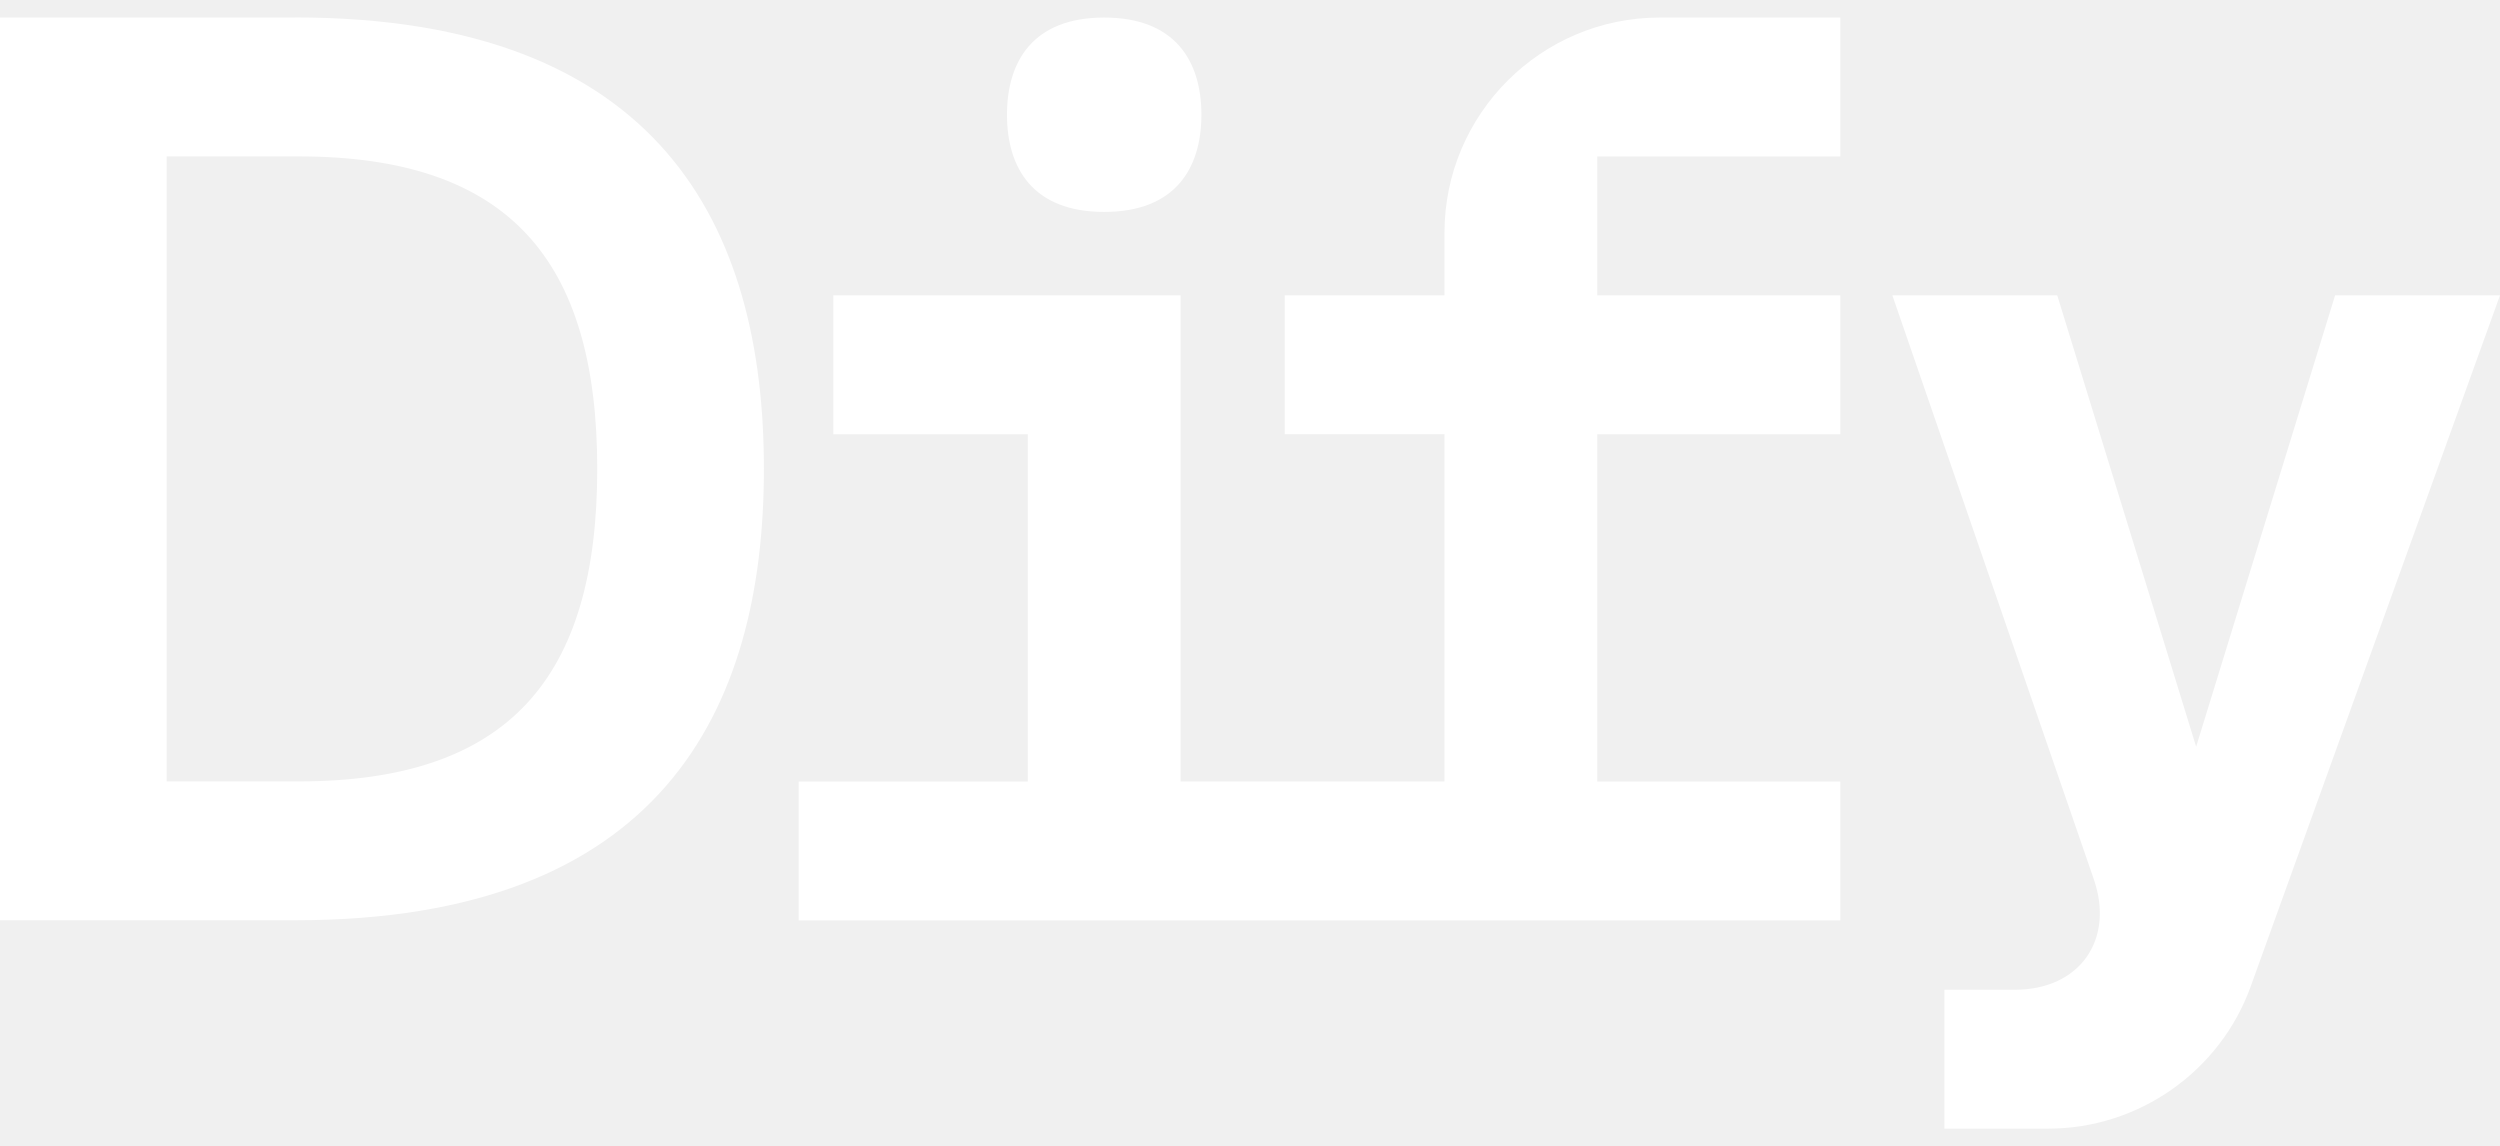
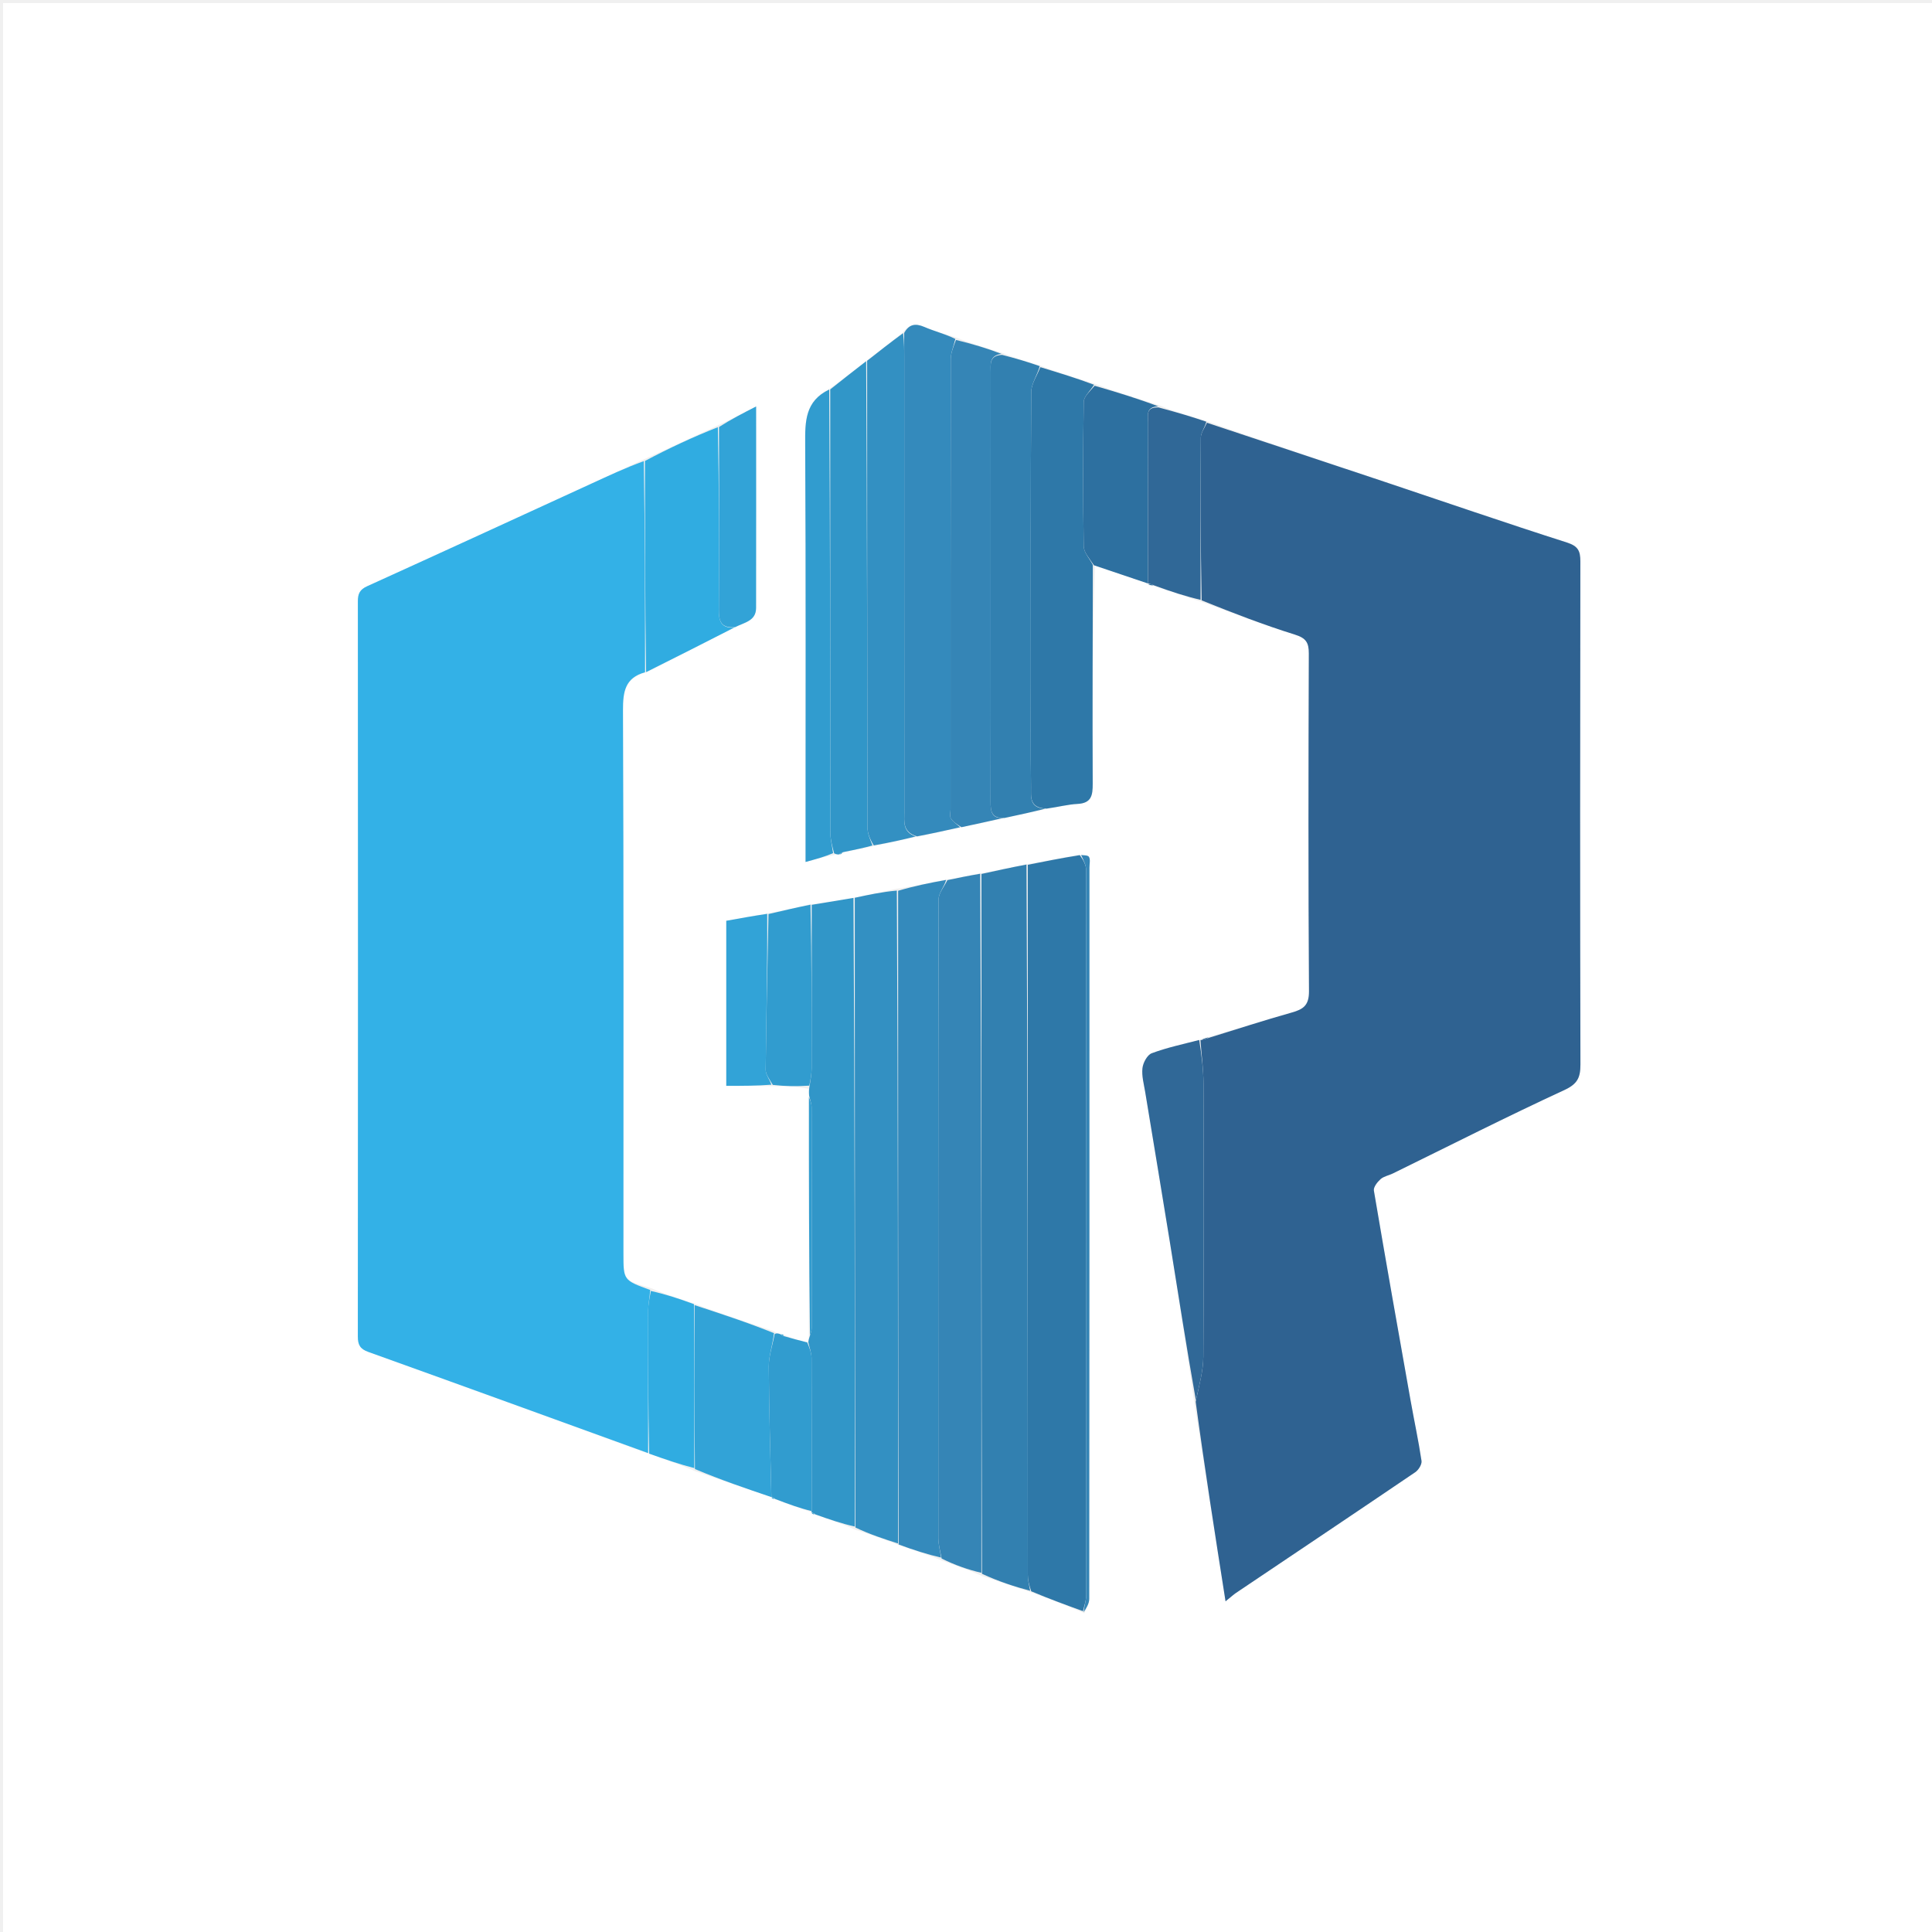
- <svg xmlns="http://www.w3.org/2000/svg" width="48" height="22" viewBox="0 0 48 22" fill="none">
-   <g id="White=True">
-     <g id="if">
-       <path d="M21.2 4.069C22.563 4.069 23.067 3.234 23.067 2.203C23.067 1.172 22.562 0.337 21.2 0.337C19.838 0.337 19.334 1.172 19.334 2.203C19.334 3.234 19.838 4.069 21.2 4.069Z" fill="white" />
-       <path d="M27.734 4.469V5.67H24.667V8.337H27.734V15.004H22.667V5.671H16V8.338H19.734V15.005H15.334V17.672H35.334V15.005H30.667V8.338H35.334V5.671H30.667V3.004H35.334V0.337H31.867C29.588 0.337 27.734 2.191 27.734 4.47V4.469Z" fill="white" />
-     </g>
-     <g id="Dy">
-       <path d="M5.667 0.336H0V17.669H5.667C12.667 17.669 14.667 13.669 14.667 9.002C14.667 4.335 12.667 0.335 5.667 0.335V0.336ZM5.734 15.003H3.2V3.003H5.734C9.758 3.003 11.467 4.978 11.467 9.003C11.467 13.027 9.758 15.003 5.734 15.003Z" fill="white" />
-       <path d="M44.834 5.67L42.166 14.337L39.499 5.67H36.333L40.201 16.881C40.604 18.049 39.923 19.003 38.689 19.003H37.333V21.67H39.325C41.063 21.67 42.627 20.571 43.215 18.936L48 5.67H44.834Z" fill="white" />
-     </g>
-   </g>
+ <svg xmlns="http://www.w3.org/2000/svg" version="1.1" id="Layer_1" x="0px" y="0px" width="100%" viewBox="0 0 626 626" enable-background="new 0 0 626 626" xml:space="preserve">
+   <path fill="#FFFFFF" opacity="1" stroke="none" d=" M349,627   C232.667,627 116.833,627 1,627   C1,418.333 1,209.667 1,1   C209.667,1 418.333,1 627,1   C627,209.667 627,418.333 627,627   C534.5,627 442,627 349,627  M250.086,485.524   C250.383,485.627 250.68,485.73 251.723,485.985   C255.465,487.351 259.208,488.717 262.991,490.015   C262.991,490.015 262.916,490.04 263.091,490.518   C263.387,490.619 263.683,490.719 264.738,490.976   C268.814,492.351 272.89,493.726 277.357,495.73   C281.895,497.191 286.432,498.652 291.358,500.734   C295.893,502.191 300.428,503.649 305.338,505.729   C309.548,507.182 313.757,508.635 318.357,510.722   C323.564,512.418 328.77,514.113 334.655,516.133   C340.073,518.104 345.491,520.076 351.35,522.717   C351.9,521.174 352.928,519.631 352.93,518.087   C353.008,439.077 352.999,360.068 352.998,281.059   C352.998,279.894 353.357,278.504 352.841,277.643   C352.479,277.038 350.913,277.154 349.045,277.007   C343.702,278.072 338.359,279.136 332.186,280.054   C327.46,281.095 322.735,282.137 317.18,283.042   C313.777,283.753 310.374,284.464 306.145,285.039   C301.099,286.084 296.053,287.13 290.178,288.039   C285.773,288.991 281.368,289.942 276.114,290.981   C271.746,291.715 267.378,292.448 262.21,293.07   C257.809,294.103 253.407,295.135 248.173,296.03   C243.883,296.804 239.593,297.578 235.322,298.348   C235.322,316.292 235.322,333.975 235.322,351.832   C240.429,351.832 245.216,351.832 250.913,351.963   C254.578,351.993 258.242,352.023 261.994,352.797   C262.057,353.543 262.119,354.289 262.038,355.958   C262.086,381.625 262.134,407.291 262.044,433.615   C262.002,434.061 261.959,434.507 261.17,434.966   C258.82,434.297 256.469,433.628 253.923,432.483   C253.624,432.378 253.324,432.273 252.369,432.034   C251.926,431.984 251.483,431.934 250.652,431.262   C242.114,428.469 233.575,425.676 224.661,422.263   C220.124,420.806 215.587,419.35 210.651,417.268   C202,414.83 202,414.83 202,406.106   C202,347.459 202.095,288.811 201.857,230.164   C201.832,224.104 202.527,219.589 209.698,217.727   C219.088,212.939 228.479,208.15 238.459,203.081   C241.214,201.666 244.975,201.225 244.982,196.985   C245.018,175.559 244.999,154.134 244.999,131.696   C240.631,133.94 236.796,135.91 232.214,138   C224.464,141.627 216.714,145.254 208.224,148.998   C202.735,151.547 197.255,154.118 191.755,156.642   C167.504,167.771 143.264,178.924 118.964,189.947   C116.61,191.016 115.951,192.342 115.953,194.796   C116.01,274.208 116.014,353.621 115.943,433.034   C115.94,435.747 116.672,437.09 119.328,438.043   C149.581,448.898 179.787,459.883 210.68,471.181   C215.44,472.825 220.2,474.469 225.36,476.735   C233.551,479.518 241.741,482.3 249.96,485.038   C249.96,485.038 249.909,485.045 250.086,485.524  M372.202,189.602   C372.793,189.666 373.385,189.731 374.662,190.13   C379.445,191.691 384.228,193.251 389.686,195.151   C399.638,198.689 409.51,202.485 419.585,205.629   C423.14,206.738 424.091,208.186 424.079,211.739   C423.95,248.223 423.894,284.709 424.133,321.192   C424.163,325.762 422.287,327.034 418.521,328.089   C409.616,330.585 400.817,333.46 391.295,336.051   C390.511,336.353 389.728,336.655 389.001,336.997   C389.001,336.997 388.959,336.942 388.168,337.011   C383.149,338.374 378.024,339.454 373.177,341.273   C371.724,341.818 370.372,344.349 370.173,346.106   C369.889,348.623 370.642,351.275 371.064,353.851   C373.7,369.959 376.418,386.054 379.011,402.168   C381.789,419.429 384.458,436.707 387.031,454.82   C390.345,475.905 393.658,496.989 397.094,518.853   C399.018,517.307 399.75,516.625 400.569,516.075   C419.917,503.067 439.291,490.098 458.583,477.007   C459.641,476.29 460.764,474.465 460.597,473.344   C459.611,466.746 458.195,460.214 457.027,453.641   C453.009,431.031 448.995,408.42 445.162,385.778   C444.974,384.666 446.281,382.995 447.322,382.067   C448.359,381.143 449.965,380.879 451.277,380.236   C469.779,371.171 488.157,361.838 506.858,353.205   C511.147,351.225 512.097,349.15 512.087,344.887   C511.955,290.57 511.973,236.252 512.065,181.935   C512.071,178.505 511.336,176.942 507.678,175.774   C487.83,169.441 468.134,162.633 448.371,156.03   C429.277,149.651 410.166,143.324 390.688,136.315   C385.727,134.882 380.767,133.448 375.618,131.299   C368.773,129.19 361.928,127.081 354.695,124.323   C348.826,122.537 342.957,120.752 336.701,118.318   C332.833,117.2 328.966,116.082 324.705,114.316   C319.838,112.862 314.971,111.409 309.707,109.311   C306.296,108.21 302.779,107.351 299.504,105.935   C296.534,104.651 294.503,105.093 292.263,108.004   C288.497,110.968 284.73,113.931 280.34,117.188   C276.563,120.184 272.786,123.18 268.339,126.246   C260.854,129.984 260.853,136.545 260.893,143.782   C261.131,186.983 261.011,230.187 261.011,273.389   C261.011,275.171 261.011,276.952 261.011,279.296   C264.408,278.365 267.205,277.599 270.671,276.956   C271.12,276.912 271.57,276.868 272.534,276.859   C272.73,276.586 272.926,276.313 273.949,276.006   C277.002,275.351 280.055,274.696 283.934,274.003   C288.326,273.016 292.719,272.028 297.937,271.002   C302.328,270.015 306.719,269.028 311.943,268.003   C316.332,267.016 320.721,266.029 325.942,264.999   C330.329,264.013 334.716,263.026 339.943,261.991   C342.993,261.467 346.028,260.642 349.097,260.488   C353.685,260.26 354.073,257.686 354.056,253.88   C353.947,230.268 354.059,206.655 354.795,183.266   C360.515,185.197 366.236,187.128 371.975,189.02   C371.975,189.02 371.939,189.04 372.202,189.602  z" />
+   <path fill="#2F6291" opacity="1" stroke="none" d=" M391.062,136.974   C410.166,143.324 429.277,149.651 448.371,156.03   C468.134,162.633 487.83,169.441 507.678,175.774   C511.336,176.942 512.071,178.505 512.065,181.935   C511.973,236.252 511.955,290.57 512.087,344.887   C512.097,349.15 511.147,351.225 506.858,353.205   C488.157,361.838 469.779,371.171 451.277,380.236   C449.965,380.879 448.359,381.143 447.322,382.067   C446.281,382.995 444.974,384.666 445.162,385.778   C448.995,408.42 453.009,431.031 457.027,453.641   C458.195,460.214 459.611,466.746 460.597,473.344   C460.764,474.465 459.641,476.29 458.583,477.007   C439.291,490.098 419.917,503.067 400.569,516.075   C399.75,516.625 399.018,517.307 397.094,518.853   C393.658,496.989 390.345,475.905 387.421,454.189   C388.54,448.897 389.871,444.24 389.902,439.574   C390.095,410.141 390.046,380.705 389.953,351.271   C389.938,346.493 389.306,341.718 388.959,336.942   C388.959,336.942 389.001,336.997 389.303,336.992   C390.395,336.719 391.186,336.45 391.976,336.182   C400.817,333.46 409.616,330.585 418.521,328.089   C422.287,327.034 424.163,325.762 424.133,321.192   C423.894,284.709 423.95,248.223 424.079,211.739   C424.091,208.186 423.14,206.738 419.585,205.629   C409.51,202.485 399.638,198.689 389.345,194.525   C389.003,176.522 388.948,159.145 389.09,141.77   C389.103,140.166 390.375,138.572 391.062,136.974  z" />
+   <path fill="#33B1E7" opacity="1" stroke="none" d=" M209.005,217.832   C202.527,219.589 201.832,224.104 201.857,230.164   C202.095,288.811 202,347.459 202,406.106   C202,414.83 202,414.83 210.681,417.972   C210.474,420.626 210.038,422.575 210.031,424.526   C209.977,439.962 210.004,455.398 210.006,470.834   C179.787,459.883 149.581,448.898 119.328,438.043   C116.672,437.09 115.94,435.747 115.943,433.034   C116.014,353.621 116.01,274.208 115.953,194.796   C115.951,192.342 116.61,191.016 118.964,189.947   C143.264,178.924 167.504,167.771 191.755,156.642   C197.255,154.118 202.735,151.547 208.605,149.416   C208.992,172.501 208.998,195.166 209.005,217.832  z" />
+   <path fill="#2E78A8" opacity="1" stroke="none" d=" M350.908,522.048   C345.491,520.076 340.073,518.104 334.135,515.607   C333.41,513.451 333.026,511.822 333.026,510.192   C333.002,433.528 333.011,356.865 333.016,280.201   C338.359,279.136 343.702,278.072 349.87,277.071   C351.131,278.783 351.947,280.429 351.948,282.077   C352.01,360.356 352.009,438.635 351.957,516.914   C351.956,518.626 351.273,520.337 350.908,522.048  z" />
+   <path fill="#3280B0" opacity="1" stroke="none" d=" M332.601,280.128   C333.011,356.865 333.002,433.528 333.026,510.192   C333.026,511.822 333.41,513.451 333.796,515.444   C328.77,514.113 323.564,512.418 318.173,509.93   C317.995,433.818 318.002,358.498 318.009,283.178   C322.735,282.137 327.46,281.095 332.601,280.128  z" />
+   <path fill="#3585B6" opacity="1" stroke="none" d=" M317.595,283.11   C318.002,358.498 317.995,433.818 317.978,509.613   C313.757,508.635 309.548,507.182 305.114,504.994   C304.593,502.303 304.039,500.347 304.037,498.391   C303.993,429.395 303.974,360.399 304.125,291.404   C304.129,289.326 305.981,287.251 306.971,285.175   C310.374,284.464 313.777,283.753 317.595,283.11  z" />
+   <path fill="#3390C2" opacity="1" stroke="none" d=" M276.963,290.893   C281.368,289.942 285.773,288.991 290.591,288.564   C290.992,359.43 290.981,429.772 290.97,500.113   C286.432,498.652 281.895,497.191 277.172,494.94   C276.979,426.398 276.971,358.646 276.963,290.893  z" />
+   <path fill="#3196C8" opacity="1" stroke="none" d=" M276.538,290.937   C276.971,358.646 276.979,426.398 276.977,494.626   C272.89,493.726 268.814,492.351 264.231,490.708   C263.501,490.214 263.232,490.08 262.916,490.04   C262.916,490.04 262.991,490.015 262.987,489.574   C262.989,472.773 263.026,456.412 262.953,440.052   C262.945,438.35 262.278,436.652 261.917,434.952   C261.959,434.507 262.002,434.061 262.371,432.968   C262.799,431.672 262.987,431.023 262.987,430.374   C263.003,406.512 263.014,382.65 262.967,358.789   C262.965,357.537 262.455,356.286 262.181,355.035   C262.119,354.289 262.057,353.543 262.263,352.138   C262.688,349.677 262.976,347.876 262.98,346.074   C263.017,328.443 263.007,310.812 263.01,293.182   C267.378,292.448 271.746,291.715 276.538,290.937  z" />
+   <path fill="#348ABC" opacity="1" stroke="none" d=" M291.164,500.424   C290.981,429.772 290.992,359.43 291.005,288.632   C296.053,287.13 301.099,286.084 306.558,285.107   C305.981,287.251 304.129,289.326 304.125,291.404   C303.974,360.399 303.993,429.395 304.037,498.391   C304.039,500.347 304.593,502.303 304.927,504.682   C300.428,503.649 295.893,502.191 291.164,500.424  z" />
+   <path fill="#2E78A8" opacity="1" stroke="none" d=" M337.088,118.966   C342.957,120.752 348.826,122.537 354.489,124.667   C353.189,126.751 351.174,128.477 351.146,130.234   C350.899,145.816 350.89,161.405 351.14,176.987   C351.173,179.021 353.066,181.025 354.097,183.043   C354.059,206.655 353.947,230.268 354.056,253.88   C354.073,257.686 353.685,260.26 349.097,260.488   C346.028,260.642 342.993,261.467 339.112,262.001   C333.409,261.85 334.102,258.006 334.066,255.112   C333.912,242.821 334,230.527 334,218.233   C334,187.832 333.922,157.431 334.134,127.031   C334.153,124.336 336.059,121.654 337.088,118.966  z" />
+   <path fill="#348ABC" opacity="1" stroke="none" d=" M292.963,107.895   C294.503,105.093 296.534,104.651 299.504,105.935   C302.779,107.351 306.296,108.21 309.549,109.825   C308.927,112.352 308.061,114.364 308.058,116.377   C307.982,164.991 307.999,213.604 307.999,262.218   C307.999,263.217 307.641,264.447 308.093,265.162   C308.814,266.302 310.077,267.099 311.11,268.041   C306.719,269.028 302.328,270.015 297.124,271   C292.361,269.577 293.025,266.146 293.023,263.14   C292.989,214.322 293,165.503 292.998,116.685   C292.997,113.755 292.975,110.825 292.963,107.895  z" />
+   <path fill="#3585B6" opacity="1" stroke="none" d=" M311.527,268.022   C310.077,267.099 308.814,266.302 308.093,265.162   C307.641,264.447 307.999,263.217 307.999,262.218   C307.999,213.604 307.982,164.991 308.058,116.377   C308.061,114.364 308.927,112.352 309.748,110.147   C314.971,111.409 319.838,112.862 324.489,114.659   C320.437,115.204 321.011,118.069 321.009,120.506   C320.993,147.805 320.999,175.105 320.999,202.404   C320.999,221.547 321.027,240.69 320.971,259.833   C320.962,262.821 321.25,265.271 325.111,265.042   C320.721,266.029 316.332,267.016 311.527,268.022  z" />
+   <path fill="#3280B0" opacity="1" stroke="none" d=" M325.526,265.021   C321.25,265.271 320.962,262.821 320.971,259.833   C321.027,240.69 320.999,221.547 320.999,202.404   C320.999,175.105 320.993,147.805 321.009,120.506   C321.011,118.069 320.437,115.204 324.686,114.983   C328.966,116.082 332.833,117.2 336.895,118.642   C336.059,121.654 334.153,124.336 334.134,127.031   C333.922,157.431 334,187.832 334,218.233   C334,230.527 333.912,242.821 334.066,255.112   C334.102,258.006 333.409,261.85 338.692,262.025   C334.716,263.026 330.329,264.013 325.526,265.021  z" />
+   <path fill="#3390C2" opacity="1" stroke="none" d=" M292.613,107.95   C292.975,110.825 292.997,113.755 292.998,116.685   C293,165.503 292.989,214.322 293.023,263.14   C293.025,266.146 292.361,269.577 296.711,271.019   C292.719,272.028 288.326,273.016 283.116,273.929   C281.866,271.879 281.057,269.903 281.054,267.925   C280.972,217.582 280.975,167.238 280.963,116.895   C284.73,113.931 288.497,110.968 292.613,107.95  z" />
+   <path fill="#3196C8" opacity="1" stroke="none" d=" M280.651,117.042   C280.975,167.238 280.972,217.582 281.054,267.925   C281.057,269.903 281.866,271.879 282.704,273.948   C280.055,274.696 277.002,275.351 273.309,276.087   C272.376,276.311 272.159,276.53 272.019,276.825   C271.57,276.868 271.12,276.912 270.273,276.491   C269.583,273.907 269.038,271.787 269.036,269.667   C268.991,221.837 269.005,174.007 269.009,126.177   C272.786,123.18 276.563,120.184 280.651,117.042  z" />
+   <path fill="#30ACE1" opacity="1" stroke="none" d=" M209.351,217.78   C208.998,195.166 208.992,172.501 208.975,149.358   C216.714,145.254 224.464,141.627 232.599,138.417   C232.988,158.386 233.092,177.938 232.912,197.488   C232.877,201.318 233.643,203.563 237.869,203.361   C228.479,208.15 219.088,212.939 209.351,217.78  z" />
+   <path fill="#32A3D7" opacity="1" stroke="none" d=" M225.036,422.883   C233.575,425.676 242.114,428.469 250.795,431.968   C250.292,436.044 249.08,439.416 249.098,442.782   C249.175,456.883 249.621,470.982 249.931,485.083   C241.741,482.3 233.551,479.518 225.164,475.993   C224.991,457.795 225.014,440.339 225.036,422.883  z" />
+   <path fill="#306897" opacity="1" stroke="none" d=" M388.563,336.977   C389.306,341.718 389.938,346.493 389.953,351.271   C390.046,380.705 390.095,410.141 389.902,439.574   C389.871,444.24 388.54,448.897 387.492,453.767   C384.458,436.707 381.789,419.429 379.011,402.168   C376.418,386.054 373.7,369.959 371.064,353.851   C370.642,351.275 369.889,348.623 370.173,346.106   C370.372,344.349 371.724,341.818 373.177,341.273   C378.024,339.454 383.149,338.374 388.563,336.977  z" />
+   <path fill="#2D70A0" opacity="1" stroke="none" d=" M354.446,183.154   C353.066,181.025 351.173,179.021 351.14,176.987   C350.89,161.405 350.899,145.816 351.146,130.234   C351.174,128.477 353.189,126.751 354.683,124.992   C361.928,127.081 368.773,129.19 375.302,131.658   C371.054,131.836 372.035,134.777 372.027,136.883   C371.964,154.274 371.971,171.667 371.956,189.059   C366.236,187.128 360.515,185.197 354.446,183.154  z" />
+   <path fill="#319CCF" opacity="1" stroke="none" d=" M268.674,126.211   C269.005,174.007 268.991,221.837 269.036,269.667   C269.038,271.787 269.583,273.907 269.939,276.43   C267.205,277.599 264.408,278.365 261.011,279.296   C261.011,276.952 261.011,275.171 261.011,273.389   C261.011,230.187 261.131,186.983 260.893,143.782   C260.853,136.545 260.854,129.984 268.674,126.211  z" />
+   <path fill="#306897" opacity="1" stroke="none" d=" M371.966,189.039   C371.971,171.667 371.964,154.274 372.027,136.883   C372.035,134.777 371.054,131.836 375.396,132.016   C380.767,133.448 385.727,134.882 390.875,136.644   C390.375,138.572 389.103,140.166 389.09,141.77   C388.948,159.145 389.003,176.522 389.008,194.355   C384.228,193.251 379.445,191.691 374.127,189.751   C373.041,189.261 372.49,189.15 371.939,189.04   C371.939,189.04 371.975,189.02 371.966,189.039  z" />
+   <path fill="#319CCF" opacity="1" stroke="none" d=" M262.61,293.126   C263.007,310.812 263.017,328.443 262.98,346.074   C262.976,347.876 262.688,349.677 262.219,351.765   C258.242,352.023 254.578,351.993 250.399,351.523   C249.26,349.593 248.076,348.097 248.093,346.614   C248.291,329.798 248.673,312.983 249.005,296.168   C253.407,295.135 257.809,294.103 262.61,293.126  z" />
+   <path fill="#32A3D7" opacity="1" stroke="none" d=" M238.164,203.221   C233.643,203.563 232.877,201.318 232.912,197.488   C233.092,177.938 232.988,158.386 232.972,138.357   C236.796,135.91 240.631,133.94 244.999,131.696   C244.999,154.134 245.018,175.559 244.982,196.985   C244.975,201.225 241.214,201.666 238.164,203.221  z" />
+   <path fill="#30ACE1" opacity="1" stroke="none" d=" M224.848,422.573   C225.014,440.339 224.991,457.795 224.964,475.682   C220.2,474.469 215.44,472.825 210.343,471.007   C210.004,455.398 209.977,439.962 210.031,424.526   C210.038,422.575 210.474,420.626 210.881,418.285   C215.587,419.35 220.124,420.806 224.848,422.573  z" />
+   <path fill="#319CCF" opacity="1" stroke="none" d=" M249.946,485.06   C249.621,470.982 249.175,456.883 249.098,442.782   C249.08,439.416 250.292,436.044 250.989,432.28   C251.483,431.934 251.926,431.984 252.829,432.294   C253.518,432.785 253.795,432.92 254.118,432.959   C256.469,433.628 258.82,434.297 261.543,434.959   C262.278,436.652 262.945,438.35 262.953,440.052   C263.026,456.412 262.989,472.773 262.967,489.608   C259.208,488.717 255.465,487.351 251.222,485.717   C250.498,485.219 250.227,485.084 249.909,485.045   C249.909,485.045 249.96,485.038 249.946,485.06  z" />
+   <path fill="#32A3D7" opacity="1" stroke="none" d=" M248.589,296.099   C248.673,312.983 248.291,329.798 248.093,346.614   C248.076,348.097 249.26,349.593 249.944,351.457   C245.216,351.832 240.429,351.832 235.322,351.832   C235.322,333.975 235.322,316.292 235.322,298.348   C239.593,297.578 243.883,296.804 248.589,296.099  z" />
+   <path fill="#3585B6" opacity="1" stroke="none" d=" M351.129,522.383   C351.273,520.337 351.956,518.626 351.957,516.914   C352.009,438.635 352.01,360.356 351.948,282.077   C351.947,280.429 351.131,278.783 350.29,277.041   C350.913,277.154 352.479,277.038 352.841,277.643   C353.357,278.504 352.998,279.894 352.998,281.059   C352.999,360.068 353.008,439.077 352.93,518.087   C352.928,519.631 351.9,521.174 351.129,522.383  z" />
+   <path fill="#319CCF" opacity="1" stroke="none" d=" M262.11,355.497   C262.455,356.286 262.965,357.537 262.967,358.789   C263.014,382.65 263.003,406.512 262.987,430.374   C262.987,431.023 262.799,431.672 262.44,432.64   C262.134,407.291 262.086,381.625 262.11,355.497  z" />
+   <path fill="#306897" opacity="1" stroke="none" d=" M391.635,336.116   C391.186,336.45 390.395,336.719 389.275,336.972   C389.728,336.655 390.511,336.353 391.635,336.116  z" />
+   <path fill="#2D70A0" opacity="1" stroke="none" d=" M372.071,189.321   C372.49,189.15 373.041,189.261 373.784,189.583   C373.385,189.731 372.793,189.666 372.071,189.321  z" />
+   <path fill="#319CCF" opacity="1" stroke="none" d=" M272.277,276.842   C272.159,276.53 272.376,276.311 272.896,276.104   C272.926,276.313 272.73,276.586 272.277,276.842  z" />
+   <path fill="#32A3D7" opacity="1" stroke="none" d=" M254.021,432.721   C253.795,432.92 253.518,432.785 253.156,432.362   C253.324,432.273 253.624,432.378 254.021,432.721  z" />
+   <path fill="#32A3D7" opacity="1" stroke="none" d=" M249.997,485.285   C250.227,485.084 250.498,485.219 250.849,485.641   C250.68,485.73 250.383,485.627 249.997,485.285  z" />
+   <path fill="#319CCF" opacity="1" stroke="none" d=" M263.004,490.279   C263.232,490.08 263.501,490.214 263.851,490.63   C263.683,490.719 263.387,490.619 263.004,490.279  z" />
</svg>
